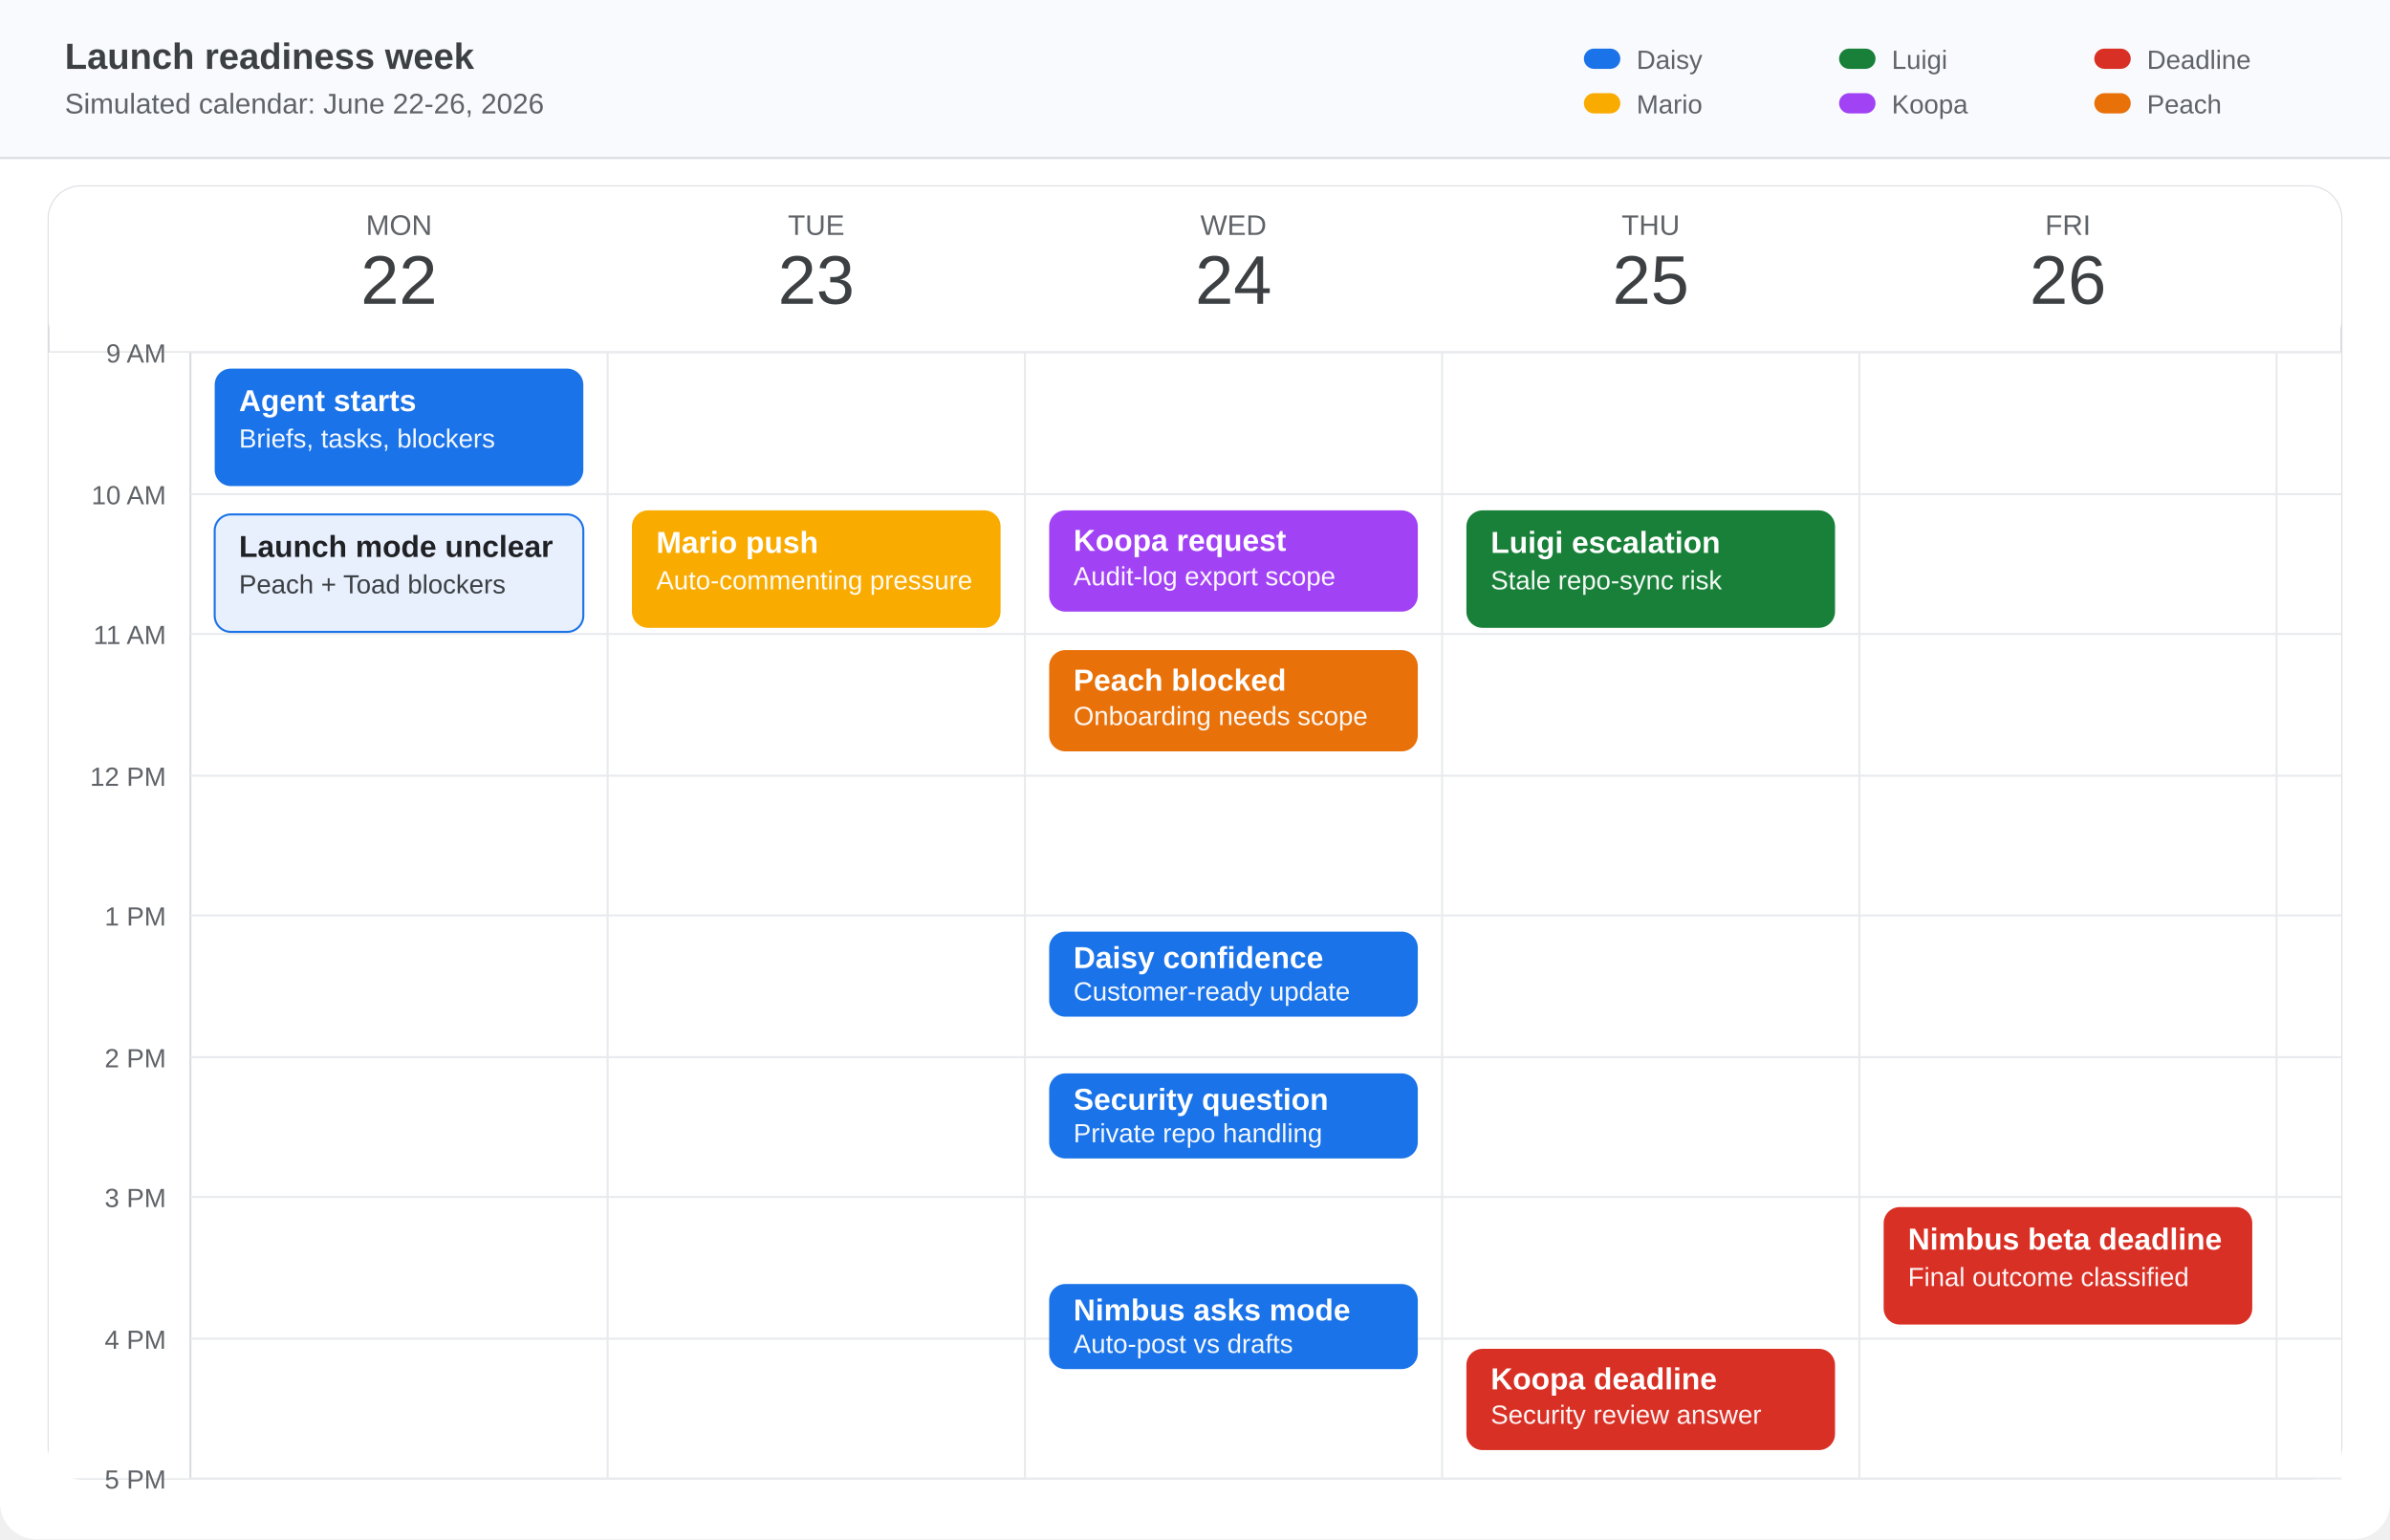
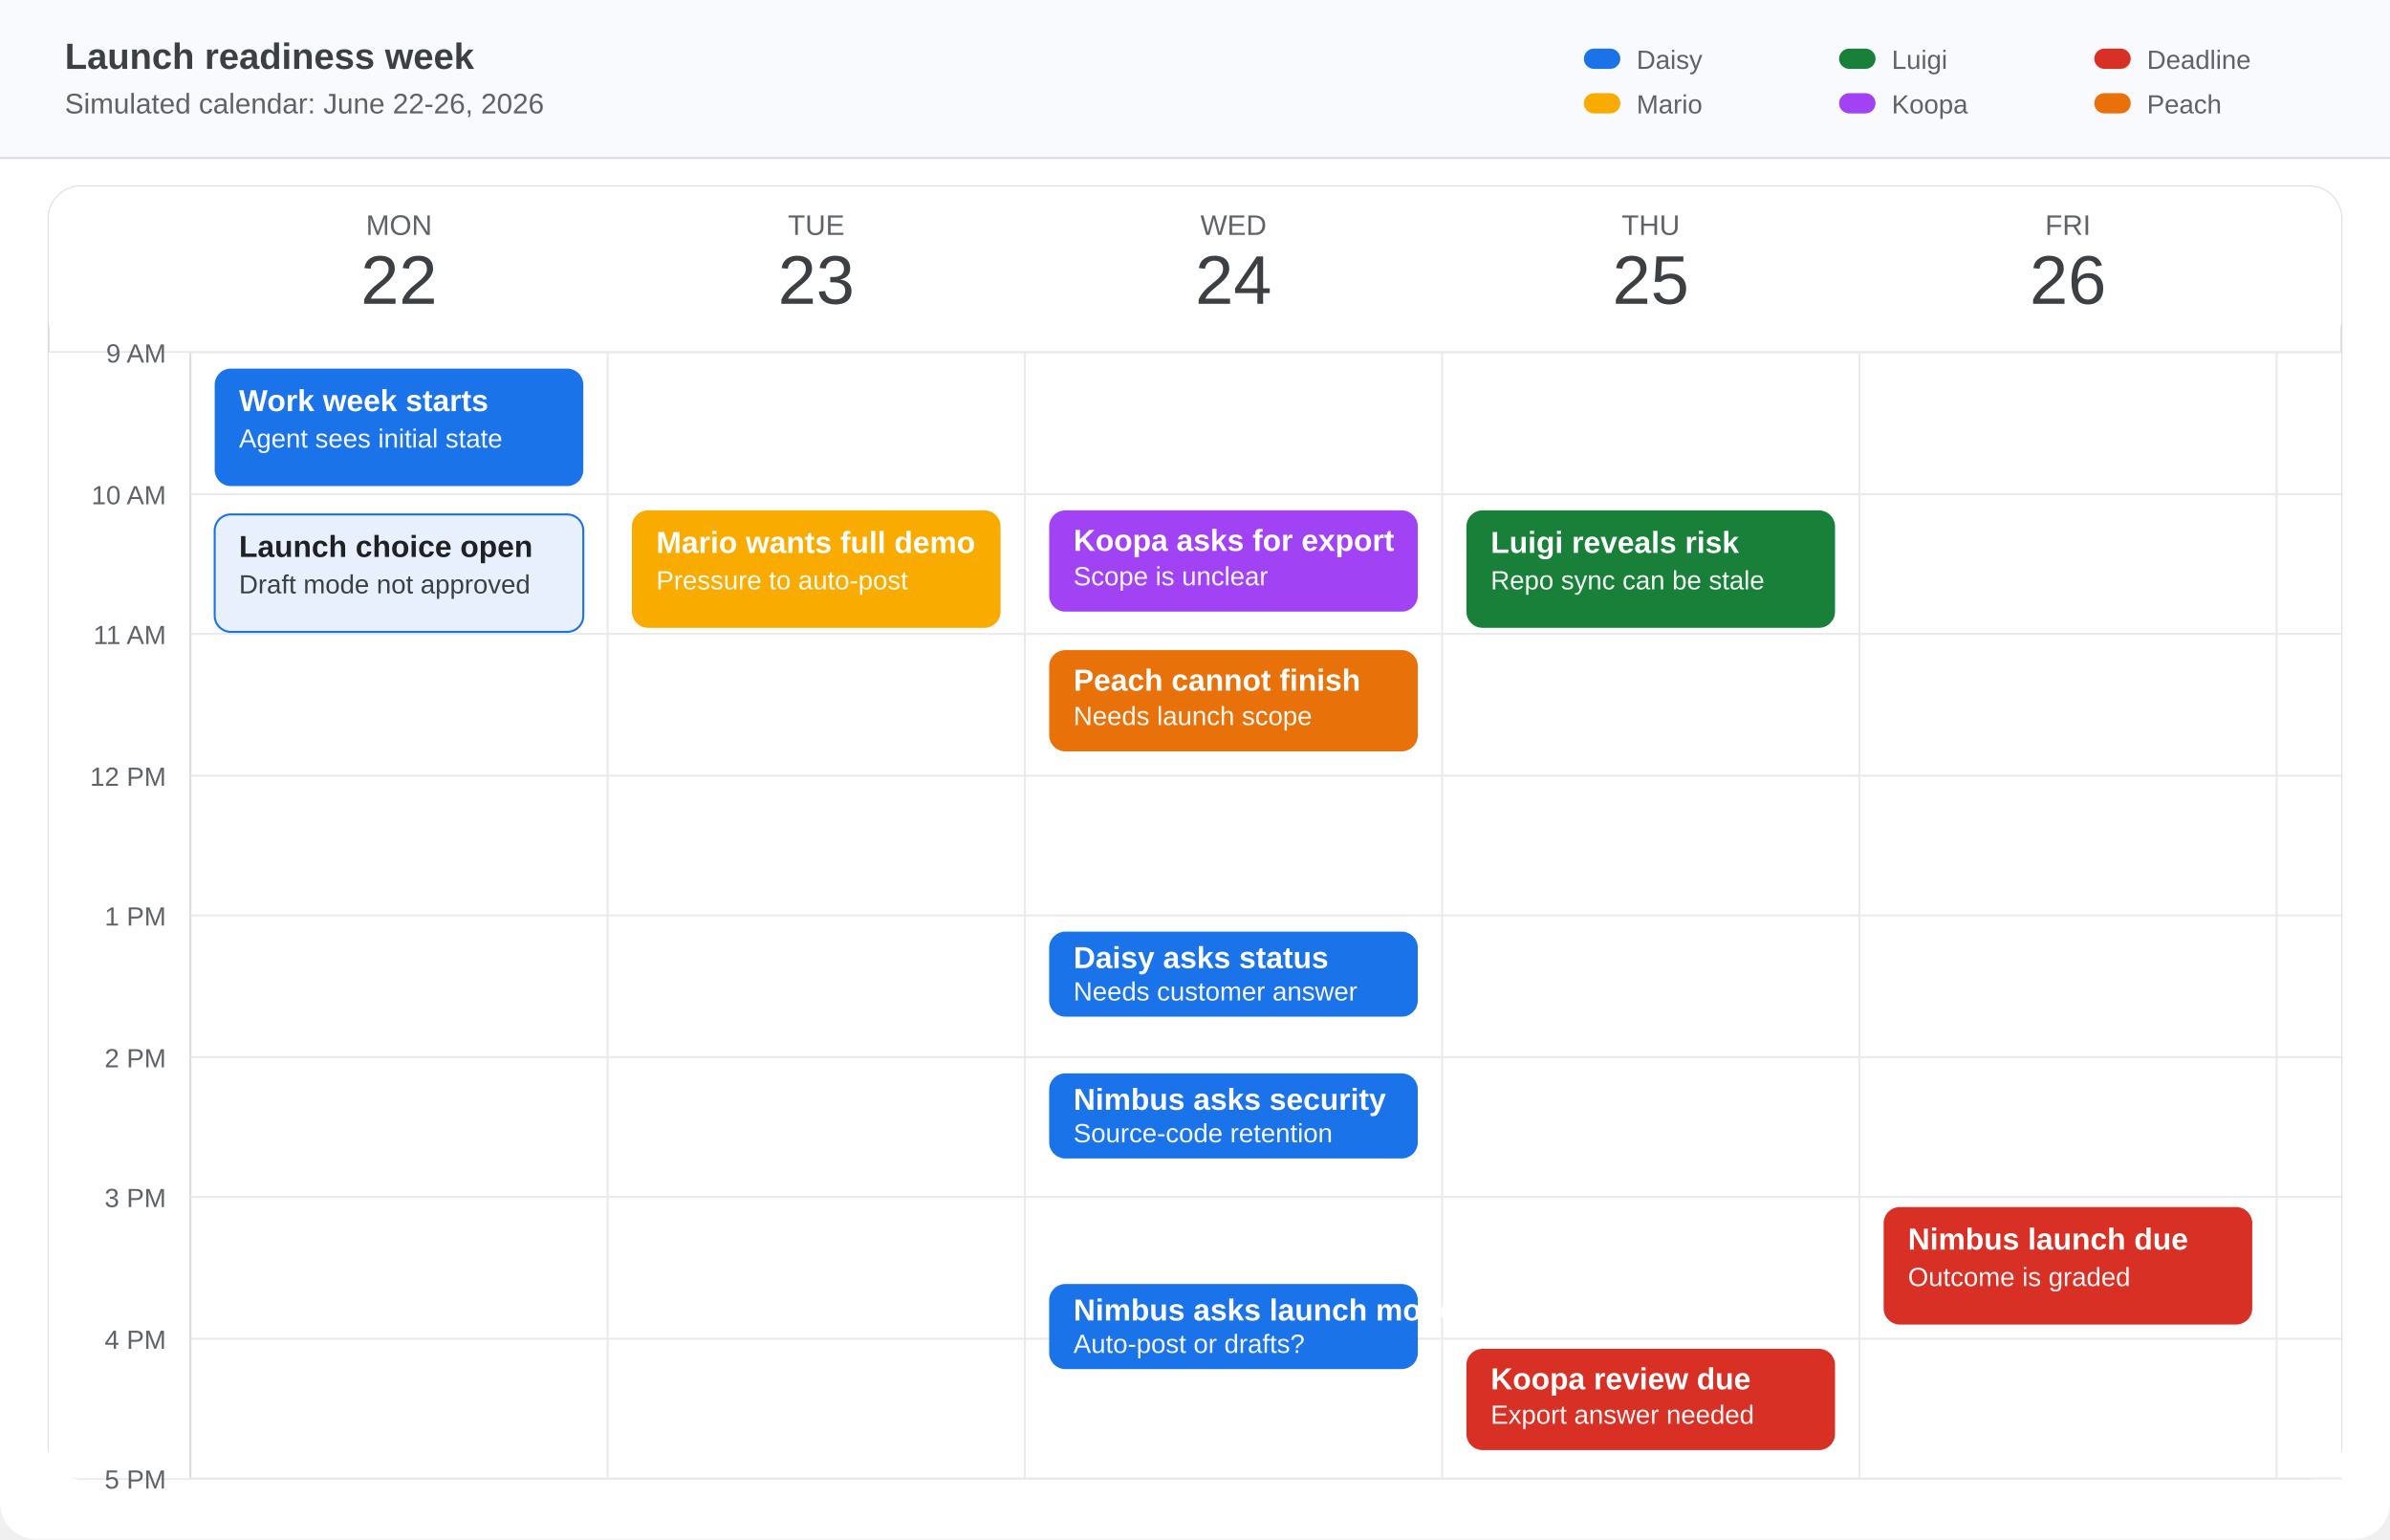
<svg xmlns="http://www.w3.org/2000/svg" width="2360" height="1520" viewBox="0 0 1180 760" role="img" aria-labelledby="title desc">
  <defs>
    <style>
      .bg { fill: #ffffff; }
      .chrome { fill: #f8fafd; }
      .grid { stroke: #e8eaed; stroke-width: 1; }
      .major { stroke: #dadce0; stroke-width: 1; }
      .text { font-family: Arial, Helvetica, sans-serif; fill: #3c4043; text-rendering: optimizeLegibility; }
      .muted { fill: #5f6368; }
      .tiny { font-size: 13px; }
      .small { font-size: 14px; }
      .body { font-size: 14px; }
      .label { font-size: 18px; font-weight: 700; }
      .date { font-size: 34px; font-weight: 400; }
      .event-title { font-family: Arial, Helvetica, sans-serif; font-size: 15px; font-weight: 700; fill: #ffffff; text-rendering: optimizeLegibility; }
      .event-meta { font-family: Arial, Helvetica, sans-serif; font-size: 13px; fill: #ffffff; opacity: 0.95; text-rendering: optimizeLegibility; }
      .event-dark { font-family: Arial, Helvetica, sans-serif; font-size: 15px; font-weight: 700; fill: #202124; text-rendering: optimizeLegibility; }
      .event-dark-meta { font-family: Arial, Helvetica, sans-serif; font-size: 13px; fill: #3c4043; text-rendering: optimizeLegibility; }
    </style>
  </defs>
  <rect width="1180" height="760" rx="18" class="bg" />
  <rect x="0" y="0" width="1180" height="78" class="chrome" />
  <line x1="0" y1="78" x2="1180" y2="78" class="major" />
  <text x="32" y="34" class="text label">Launch readiness week</text>
  <text x="32" y="56" class="text small muted">Simulated calendar: June 22-26, 2026</text>
  <g transform="translate(782 24)">
    <rect x="0" y="0" width="18" height="10" rx="5" fill="#1a73e8" />
    <text x="26" y="10" class="text tiny muted">Daisy</text>
    <rect x="126" y="0" width="18" height="10" rx="5" fill="#188038" />
    <text x="152" y="10" class="text tiny muted">Luigi</text>
    <rect x="252" y="0" width="18" height="10" rx="5" fill="#d93025" />
    <text x="278" y="10" class="text tiny muted">Deadline</text>
    <rect x="0" y="22" width="18" height="10" rx="5" fill="#f9ab00" />
    <text x="26" y="32" class="text tiny muted">Mario</text>
    <rect x="126" y="22" width="18" height="10" rx="5" fill="#a142f4" />
    <text x="152" y="32" class="text tiny muted">Koopa</text>
    <rect x="252" y="22" width="18" height="10" rx="5" fill="#e8710a" />
    <text x="278" y="32" class="text tiny muted">Peach</text>
  </g>
  <g id="calendar" transform="translate(24 92)">
    <rect x="0" y="0" width="1132" height="638" rx="16" fill="#ffffff" stroke="#dadce0" />
    <rect x="0" y="0" width="1132" height="82" rx="16" fill="#ffffff" />
    <line x1="0" y1="82" x2="1132" y2="82" class="major" />
    <g transform="translate(70 0)">
      <g>
        <text x="103" y="24" text-anchor="middle" class="text small muted">MON</text>
        <text x="103" y="58" text-anchor="middle" class="text date">22</text>
      </g>
      <g transform="translate(206 0)">
        <text x="103" y="24" text-anchor="middle" class="text small muted">TUE</text>
        <text x="103" y="58" text-anchor="middle" class="text date">23</text>
      </g>
      <g transform="translate(412 0)">
        <text x="103" y="24" text-anchor="middle" class="text small muted">WED</text>
        <text x="103" y="58" text-anchor="middle" class="text date">24</text>
      </g>
      <g transform="translate(618 0)">
        <text x="103" y="24" text-anchor="middle" class="text small muted">THU</text>
        <text x="103" y="58" text-anchor="middle" class="text date">25</text>
      </g>
      <g transform="translate(824 0)">
        <text x="103" y="24" text-anchor="middle" class="text small muted">FRI</text>
        <text x="103" y="58" text-anchor="middle" class="text date">26</text>
      </g>
    </g>
    <g transform="translate(0 82)">
      <rect x="0" y="0" width="1132" height="556" fill="#ffffff" />
      <line x1="70" y1="0" x2="70" y2="556" class="major" />
      <line x1="276" y1="0" x2="276" y2="556" class="grid" />
      <line x1="482" y1="0" x2="482" y2="556" class="grid" />
      <line x1="688" y1="0" x2="688" y2="556" class="grid" />
      <line x1="894" y1="0" x2="894" y2="556" class="grid" />
      <line x1="1100" y1="0" x2="1100" y2="556" class="grid" />
      <g class="text tiny muted" text-anchor="end">
        <text x="58" y="5">9 AM</text>
        <text x="58" y="75">10 AM</text>
        <text x="58" y="144">11 AM</text>
        <text x="58" y="214">12 PM</text>
        <text x="58" y="283">1 PM</text>
        <text x="58" y="353">2 PM</text>
        <text x="58" y="422">3 PM</text>
        <text x="58" y="492">4 PM</text>
        <text x="58" y="561">5 PM</text>
      </g>
      <g class="grid">
        <line x1="70" y1="0" x2="1132" y2="0" />
        <line x1="70" y1="70" x2="1132" y2="70" />
        <line x1="70" y1="139" x2="1132" y2="139" />
        <line x1="70" y1="209" x2="1132" y2="209" />
        <line x1="70" y1="278" x2="1132" y2="278" />
        <line x1="70" y1="348" x2="1132" y2="348" />
        <line x1="70" y1="417" x2="1132" y2="417" />
        <line x1="70" y1="487" x2="1132" y2="487" />
        <line x1="70" y1="556" x2="1132" y2="556" />
      </g>
      <g>
        <rect x="82" y="8" width="182" height="58" rx="8" fill="#1a73e8" />
-         <text x="94" y="29" class="event-title">Agent starts</text>
-         <text x="94" y="47" class="event-meta">Briefs, tasks, blockers</text>
+         <text x="94" y="29" class="event-title">Work week starts</text>
+         <text x="94" y="47" class="event-meta">Agent sees initial state</text>
        <rect x="82" y="80" width="182" height="58" rx="8" fill="#e8f0fe" stroke="#1a73e8" />
-         <text x="94" y="101" class="event-dark">Launch mode unclear</text>
-         <text x="94" y="119" class="event-dark-meta">Peach + Toad blockers</text>
+         <text x="94" y="101" class="event-dark">Launch choice open</text>
+         <text x="94" y="119" class="event-dark-meta">Draft mode not approved</text>
        <rect x="288" y="78" width="182" height="58" rx="8" fill="#f9ab00" />
-         <text x="300" y="99" class="event-title">Mario push</text>
-         <text x="300" y="117" class="event-meta">Auto-commenting pressure</text>
+         <text x="300" y="99" class="event-title">Mario wants full demo</text>
+         <text x="300" y="117" class="event-meta">Pressure to auto-post</text>
        <rect x="494" y="78" width="182" height="50" rx="8" fill="#a142f4" />
-         <text x="506" y="98" class="event-title">Koopa request</text>
-         <text x="506" y="115" class="event-meta">Audit-log export scope</text>
+         <text x="506" y="98" class="event-title">Koopa asks for export</text>
+         <text x="506" y="115" class="event-meta">Scope is unclear</text>
        <rect x="494" y="147" width="182" height="50" rx="8" fill="#e8710a" />
-         <text x="506" y="167" class="event-title">Peach blocked</text>
-         <text x="506" y="184" class="event-meta">Onboarding needs scope</text>
+         <text x="506" y="167" class="event-title">Peach cannot finish</text>
+         <text x="506" y="184" class="event-meta">Needs launch scope</text>
        <rect x="494" y="286" width="182" height="42" rx="8" fill="#1a73e8" />
-         <text x="506" y="304" class="event-title">Daisy confidence</text>
-         <text x="506" y="320" class="event-meta">Customer-ready update</text>
+         <text x="506" y="304" class="event-title">Daisy asks status</text>
+         <text x="506" y="320" class="event-meta">Needs customer answer</text>
        <rect x="494" y="356" width="182" height="42" rx="8" fill="#1a73e8" />
-         <text x="506" y="374" class="event-title">Security question</text>
-         <text x="506" y="390" class="event-meta">Private repo handling</text>
+         <text x="506" y="374" class="event-title">Nimbus asks security</text>
+         <text x="506" y="390" class="event-meta">Source-code retention</text>
        <rect x="494" y="460" width="182" height="42" rx="8" fill="#1a73e8" />
-         <text x="506" y="478" class="event-title">Nimbus asks mode</text>
-         <text x="506" y="494" class="event-meta">Auto-post vs drafts</text>
+         <text x="506" y="478" class="event-title">Nimbus asks launch mode</text>
+         <text x="506" y="494" class="event-meta">Auto-post or drafts?</text>
        <rect x="700" y="78" width="182" height="58" rx="8" fill="#188038" />
-         <text x="712" y="99" class="event-title">Luigi escalation</text>
-         <text x="712" y="117" class="event-meta">Stale repo-sync risk</text>
+         <text x="712" y="99" class="event-title">Luigi reveals risk</text>
+         <text x="712" y="117" class="event-meta">Repo sync can be stale</text>
        <rect x="700" y="492" width="182" height="50" rx="8" fill="#d93025" />
-         <text x="712" y="512" class="event-title">Koopa deadline</text>
-         <text x="712" y="529" class="event-meta">Security review answer</text>
+         <text x="712" y="512" class="event-title">Koopa review due</text>
+         <text x="712" y="529" class="event-meta">Export answer needed</text>
        <rect x="906" y="422" width="182" height="58" rx="8" fill="#d93025" />
-         <text x="918" y="443" class="event-title">Nimbus beta deadline</text>
-         <text x="918" y="461" class="event-meta">Final outcome classified</text>
+         <text x="918" y="443" class="event-title">Nimbus launch due</text>
+         <text x="918" y="461" class="event-meta">Outcome is graded</text>
      </g>
    </g>
  </g>
</svg>
